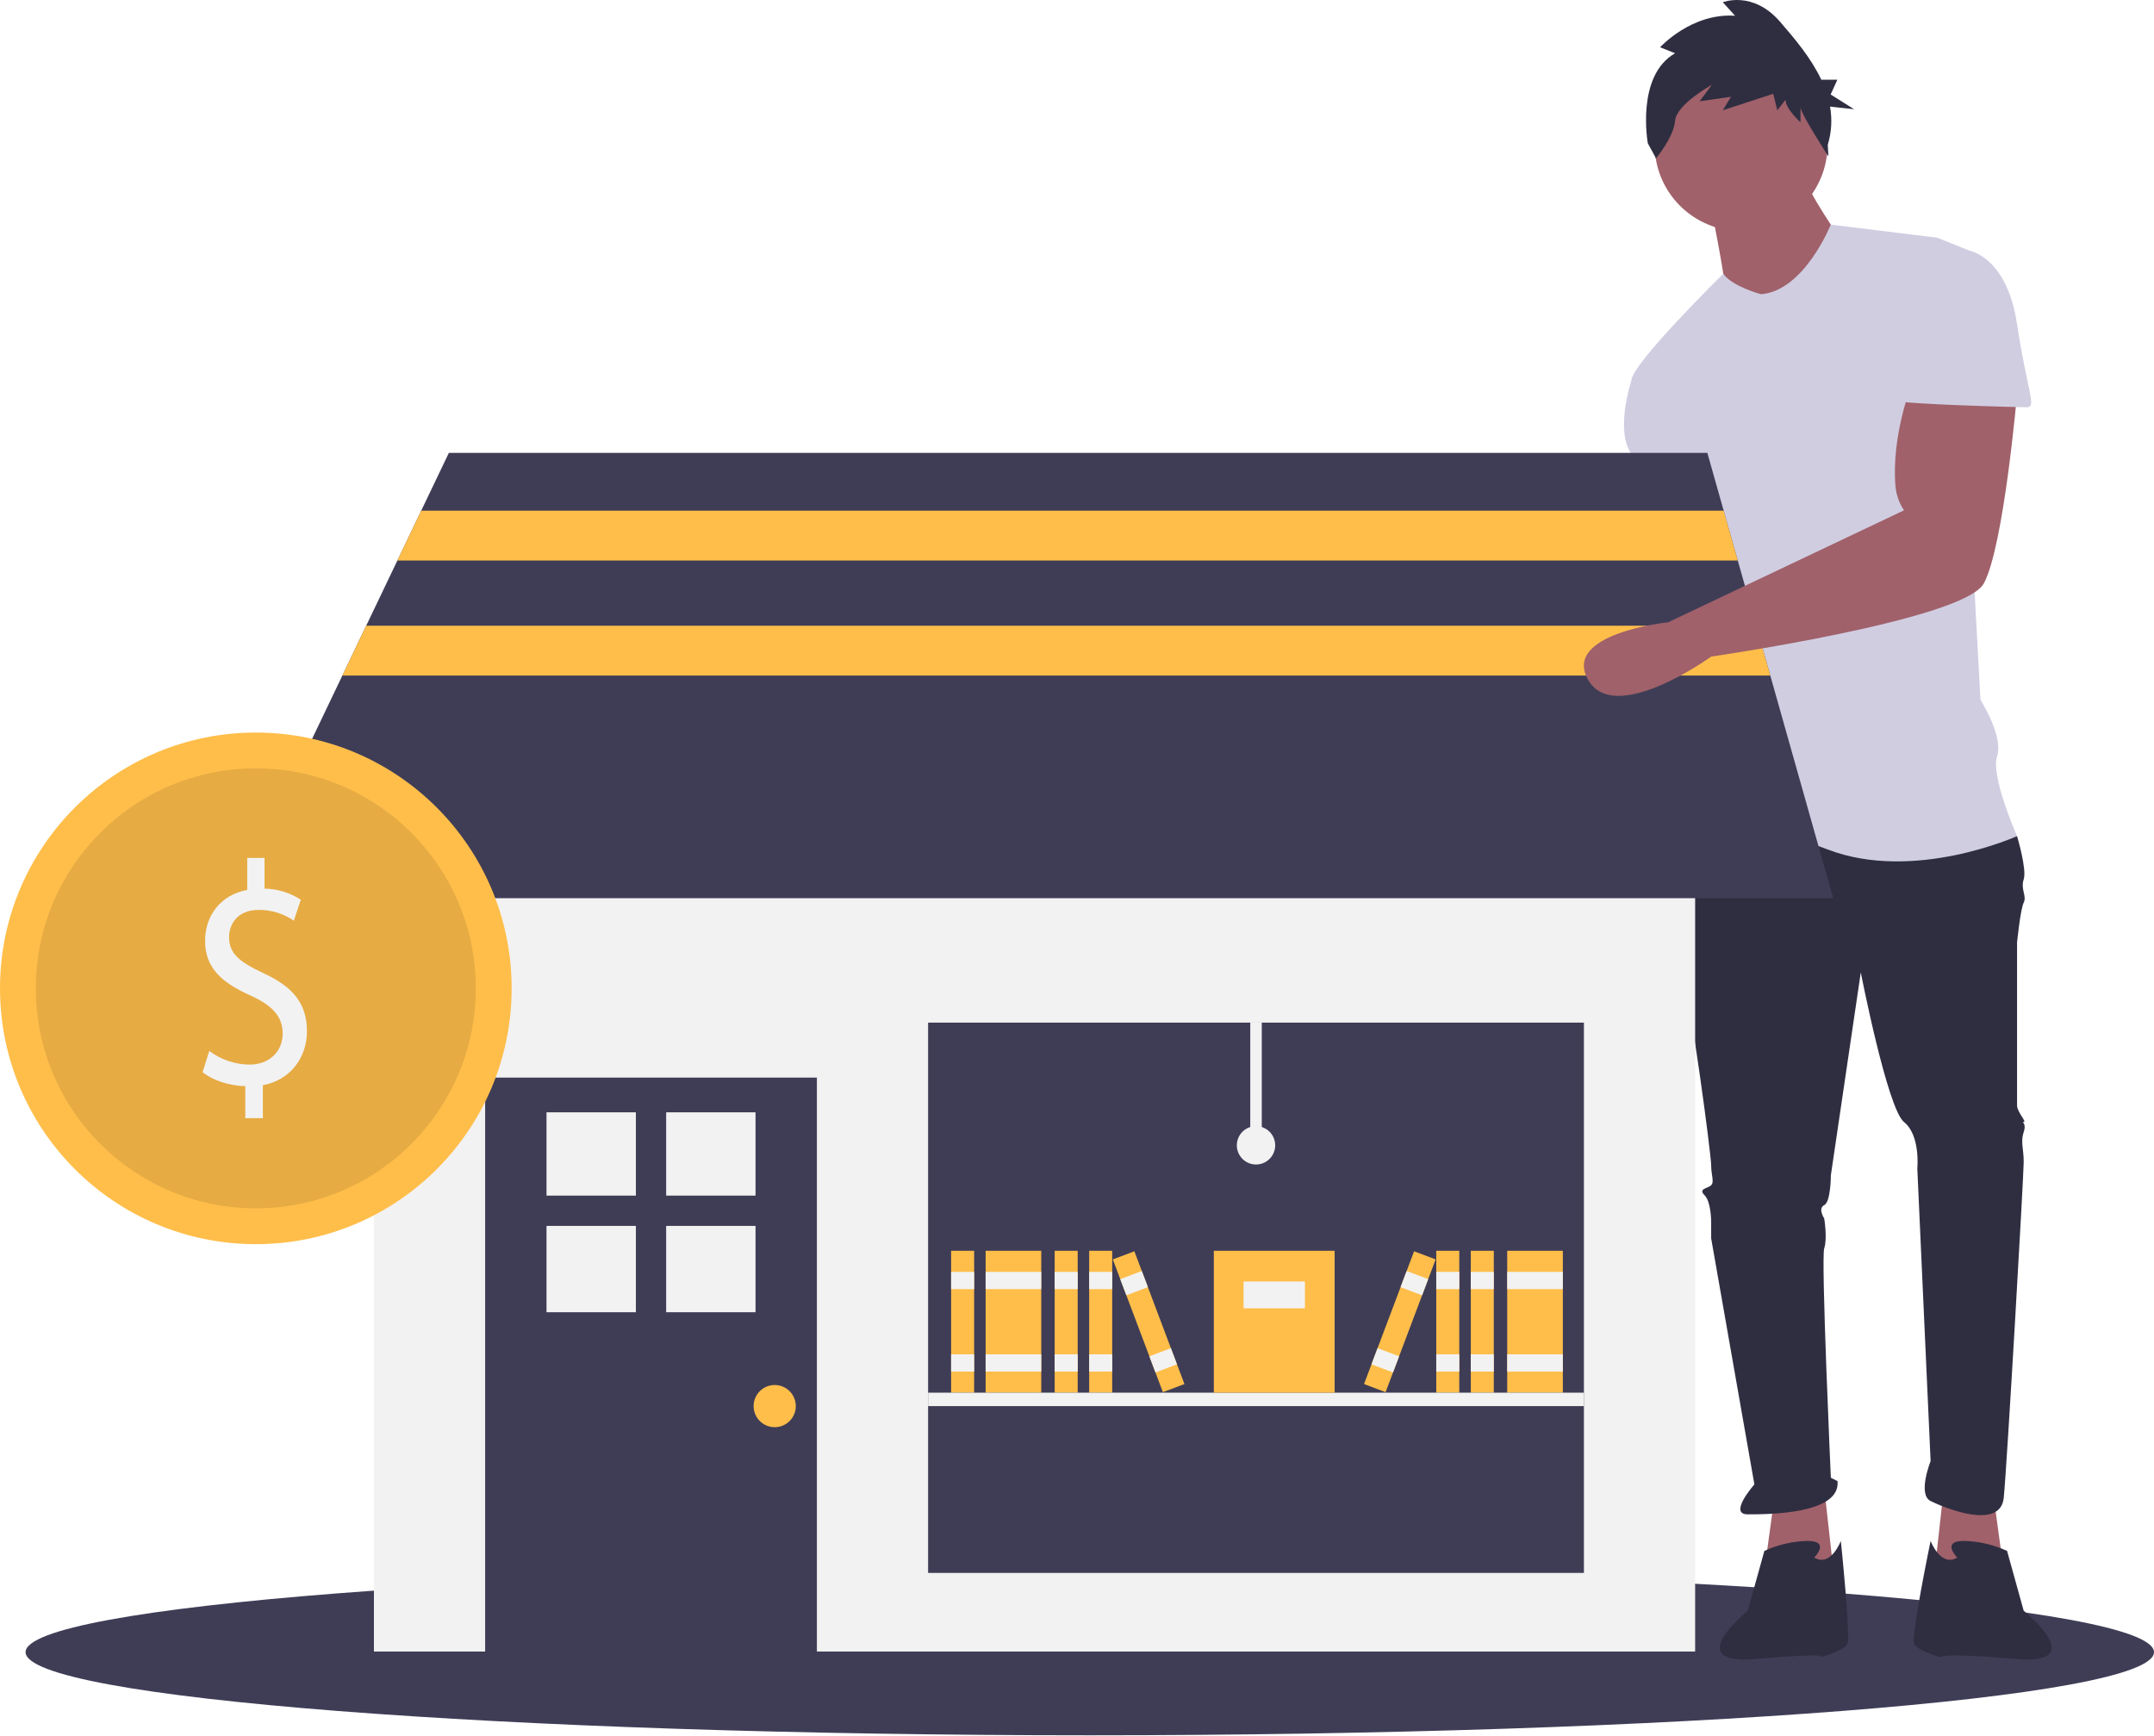
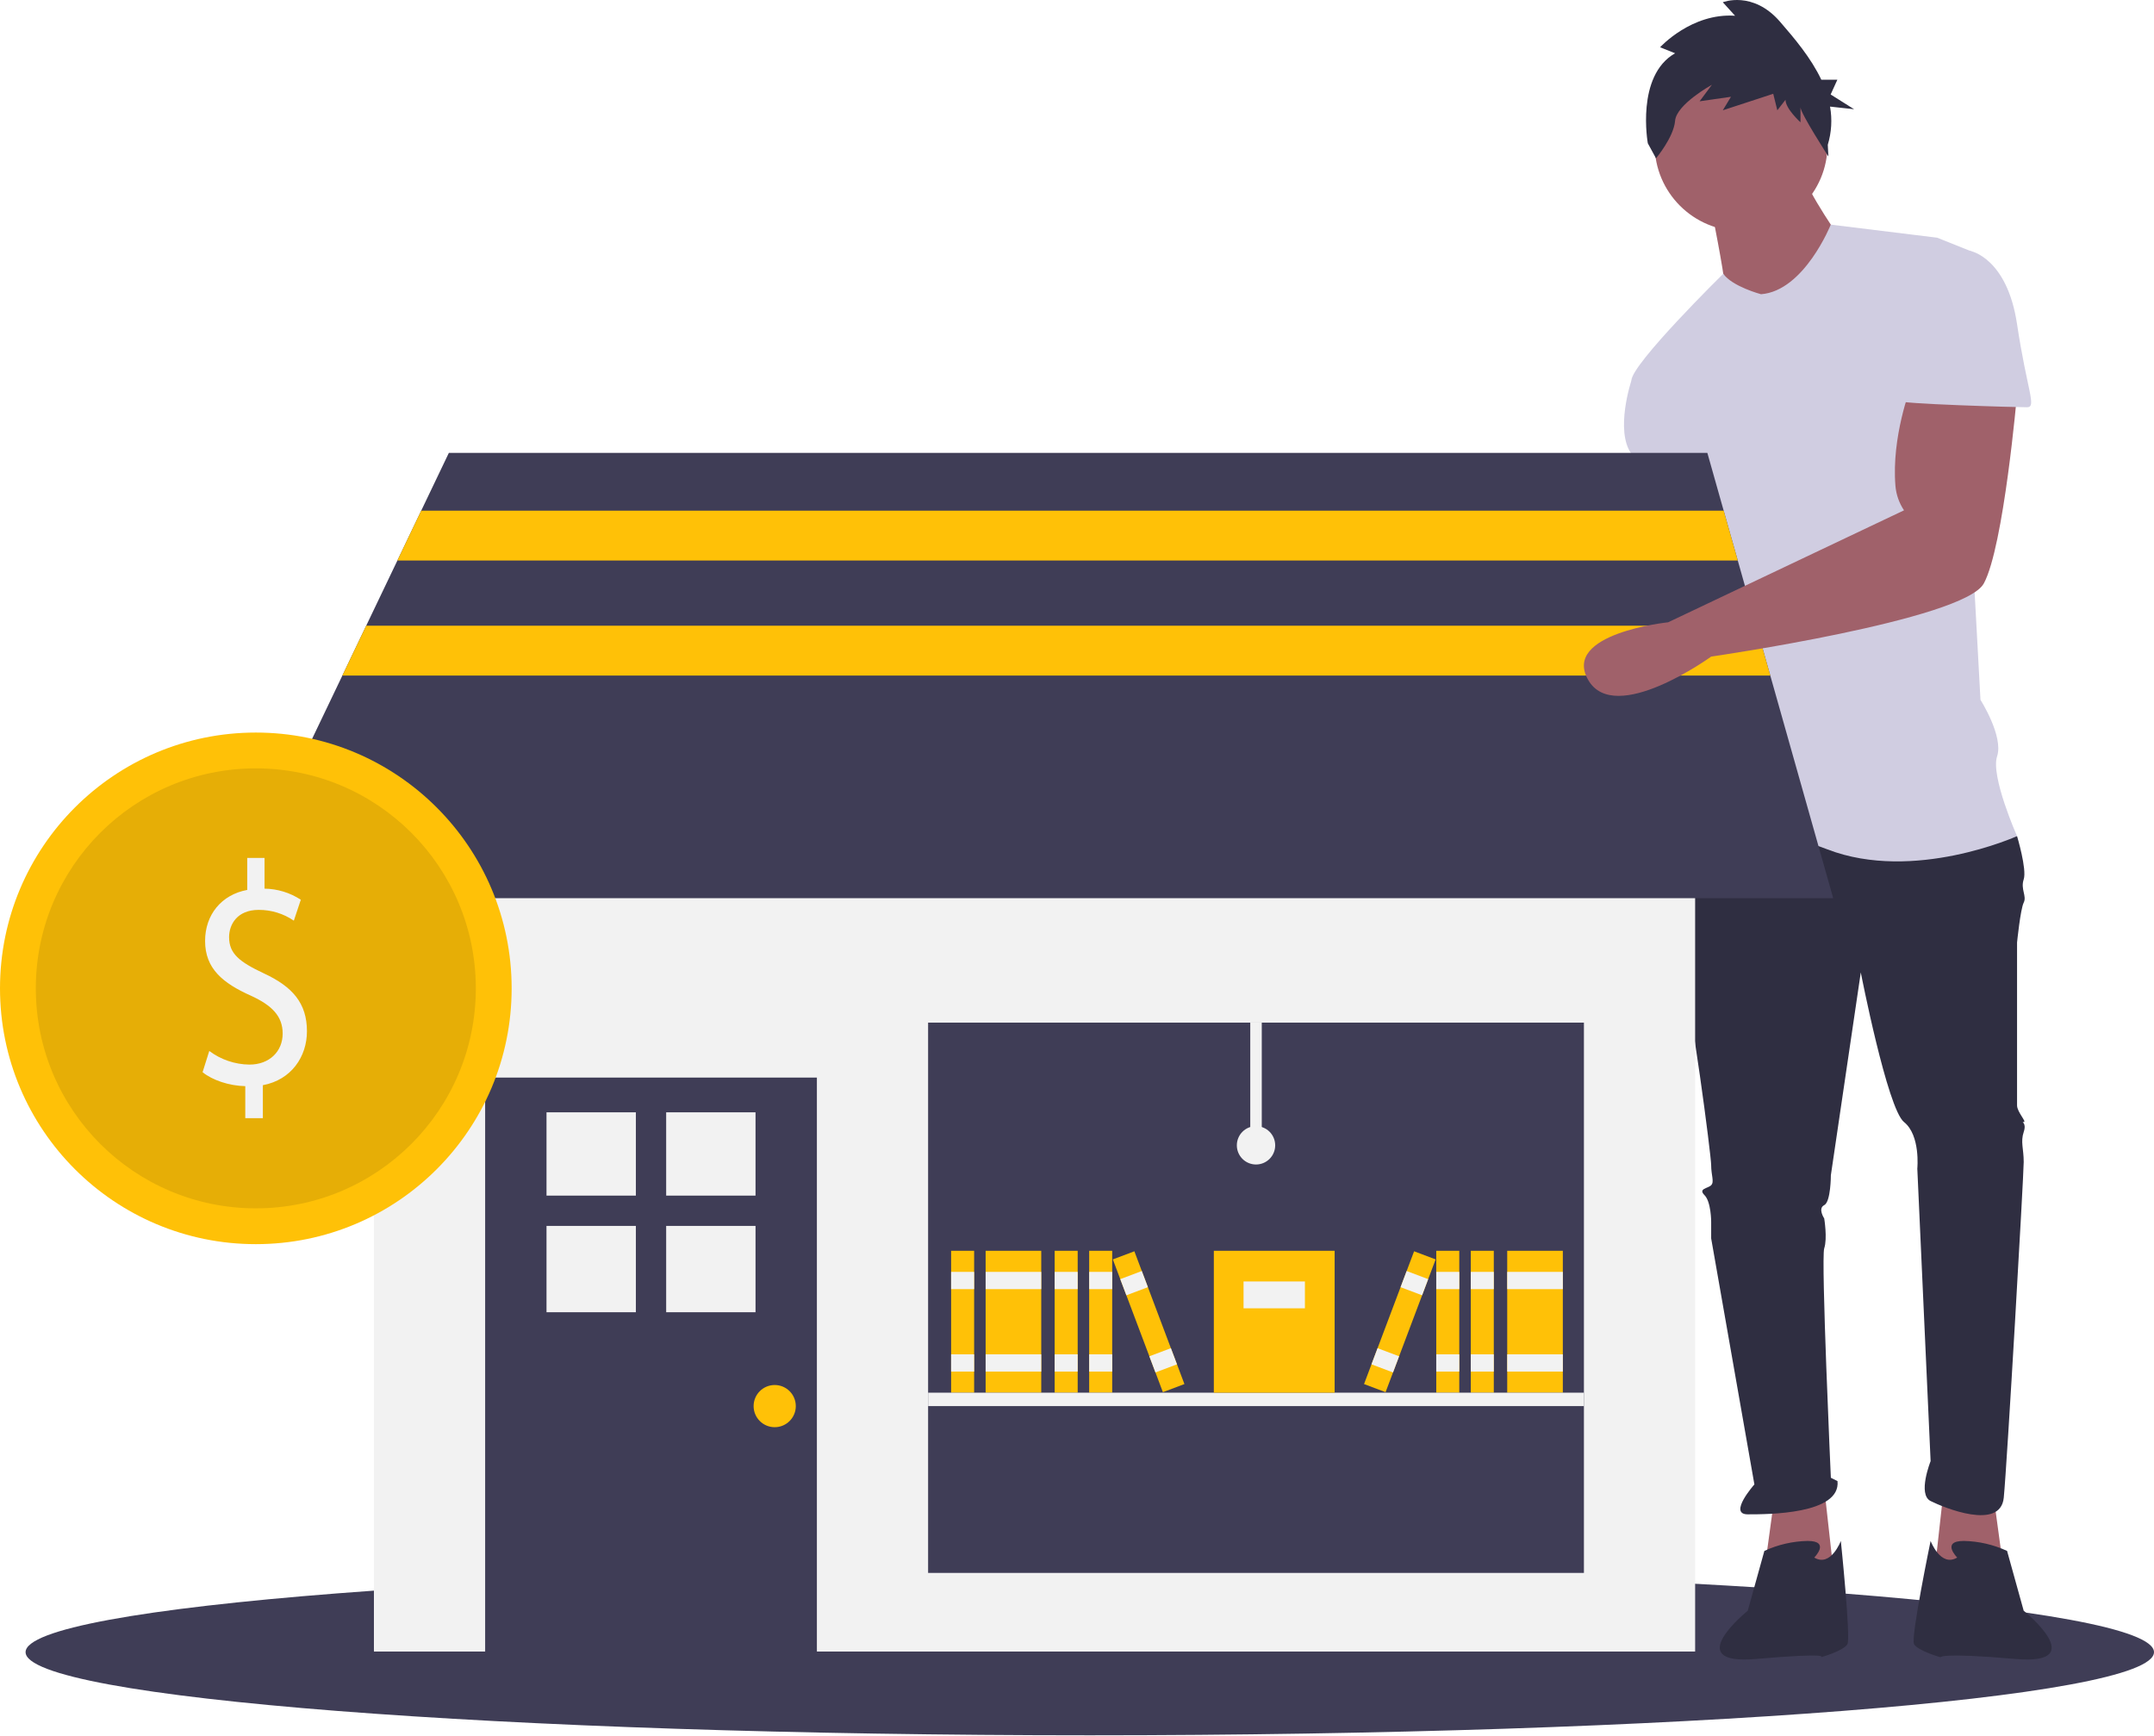
<svg xmlns="http://www.w3.org/2000/svg" id="b582dbfc-ed60-4217-aa06-1e10ec960023" data-name="Layer 1" width="842" height="678.376" viewBox="0 0 842 678.376">
  <ellipse cx="426" cy="645.876" rx="416" ry="32.5" fill="#3f3d56" />
  <polygon points="779.369 585.5 783.268 614.093 755.975 616.692 759.874 581.601 779.369 585.5" fill="#a0616a" />
  <path d="M829.702,303.812s2.599,35.091,2.599,36.391S814.106,431.18,814.106,431.18s-25.993,49.387,0,48.088,18.195-46.788,18.195-46.788l27.293-75.381-11.697-53.286Z" transform="translate(-179 -110.8118)" fill="#a0616a" />
  <polygon points="693.591 585.5 689.692 614.093 716.985 616.692 713.086 581.601 693.591 585.5" fill="#a0616a" />
  <path d="M842.698,428.581l-6.498,9.098s-3.899,38.99,0,51.987,11.697,72.781,11.697,76.68,1.3,6.498,0,7.798-5.199,1.3-2.599,3.899,2.599,10.397,2.599,10.397V594.938l16.896,96.175s-10.397,11.697-2.599,11.697,36.391,0,35.091-12.997l-2.599-1.3s-3.899-85.778-2.599-89.677,0-11.697,0-11.697-2.599-3.899,0-5.199,2.599-11.697,2.599-11.697l11.697-79.28s10.397,53.286,16.896,58.485,5.199,18.195,5.199,18.195l5.199,114.371s-5.199,12.997,0,15.596,27.293,11.697,28.593-1.3,7.798-126.068,7.798-131.266-1.3-7.798,0-11.697-1.3-3.899,0-3.899-2.599-3.899-2.599-6.498V479.268s1.3-12.997,2.599-15.596-1.3-5.199,0-9.098-2.599-16.896-2.599-16.896l-58.485-15.596Z" transform="translate(-179 -110.8118)" fill="#2f2e41" />
  <path d="M888.187,719.706s6.498-6.498-2.599-6.498a42.303,42.303,0,0,0-16.896,3.899l-6.498,23.394S835.55,761.945,865.442,759.346s25.344-.65,25.344-.65,9.098-2.599,10.397-5.199-2.599-40.29-2.599-40.29S894.685,723.605,888.187,719.706Z" transform="translate(-179 -110.8118)" fill="#2f2e41" />
  <path d="M944.072,719.706s-6.498-6.498,2.599-6.498a42.303,42.303,0,0,1,16.896,3.899l6.498,23.394s26.643,21.445-3.249,18.845-29.243-.65-29.243-.65-9.098-2.599-10.397-5.199,6.498-40.29,6.498-40.29S937.574,723.605,944.072,719.706Z" transform="translate(-179 -110.8118)" fill="#2f2e41" />
  <circle cx="680.594" cy="56.536" r="33.791" fill="#a0616a" />
  <path d="M847.897,192.041s5.199,25.993,5.199,29.892,22.094,15.596,22.094,15.596l24.694-31.192s-15.596-22.094-15.596-27.293Z" transform="translate(-179 -110.8118)" fill="#a0616a" />
  <path d="M867.392,225.832s-11.328-3.015-14.761-8.006c0,0-35.926,35.299-35.926,41.797l28.593,50.687s0,18.195,2.599,19.495,0,0,0,5.199-7.798,38.99-5.199,44.189,5.199,1.3,2.599,9.098-9.098,49.387-9.098,49.387,23.394-7.798,57.185,5.199,74.081-5.199,74.081-5.199-10.397-23.394-7.798-31.192-6.498-22.094-6.498-22.094l-6.498-119.569s9.098-53.286,2.599-55.886L936.274,203.738l-41.621-5.115S884.288,224.533,867.392,225.832Z" transform="translate(-179 -110.8118)" fill="#d0cde1" />
  <path d="M829.702,250.526l-12.997,9.098s-6.498,19.495,0,28.593,9.098,22.094,9.098,22.094l25.993-2.599Z" transform="translate(-179 -110.8118)" fill="#d0cde1" />
  <path d="M833.794,131.636l-5.862-2.347s12.256-13.493,29.308-12.32l-4.796-5.28s11.723-4.693,22.38,7.626c5.602,6.476,12.084,14.089,16.125,22.664h6.277l-2.62,5.769,9.17,5.769-9.412-1.036a31.921,31.921,0,0,1-.89,14.94l.252,4.56s-10.91-16.879-10.91-19.226v5.867s-5.862-5.28-5.862-8.8l-3.197,4.107-1.599-6.453-19.716,6.453,3.197-5.28-12.256,1.76,4.796-6.453s-13.854,7.627-14.387,14.08c-.533,6.453-7.46,14.666-7.46,14.666l-3.197-5.867S818.341,140.435,833.794,131.636Z" transform="translate(-179 -110.8118)" fill="#2f2e41" />
  <rect x="146.169" y="282.832" width="516.463" height="362.798" fill="#f2f2f2" />
  <rect x="189.645" y="421.256" width="129.678" height="226.374" fill="#3f3d56" />
  <rect x="213.632" y="434.837" width="34.932" height="32.563" fill="#f2f2f2" />
  <rect x="260.405" y="434.837" width="34.932" height="32.563" fill="#f2f2f2" />
  <rect x="213.632" y="479.241" width="34.932" height="33.748" fill="#f2f2f2" />
  <rect x="260.405" y="479.241" width="34.932" height="33.748" fill="#f2f2f2" />
-   <circle cx="302.832" cy="549.684" r="8.245" fill="#ffbe4a" />
+   <circle cx="302.832" cy="549.684" r="8.245" fill="#ffc107" />
  <rect x="362.799" y="399.767" width="256.357" height="215.13" fill="#3f3d56" />
  <polygon points="716.602 351.134 92.199 351.134 133.831 264.092 143.148 244.603 155.337 219.117 164.654 199.628 175.455 177.051 667.407 177.051 673.786 199.628 679.295 219.117 686.499 244.603 692.008 264.092 716.602 351.134" fill="#3f3d56" />
-   <rect x="371.794" y="488.967" width="8.995" height="55.469" fill="#ffbe4a" />
+   <rect x="371.794" y="488.967" width="8.995" height="55.469" fill="#ffc107" />
  <rect x="371.794" y="497.213" width="8.995" height="6.746" fill="#f2f2f2" />
  <rect x="371.794" y="529.445" width="8.995" height="6.746" fill="#f2f2f2" />
-   <rect x="385.286" y="488.967" width="21.738" height="55.469" fill="#ffbe4a" />
+   <rect x="385.286" y="488.967" width="21.738" height="55.469" fill="#ffc107" />
  <rect x="385.286" y="497.213" width="21.738" height="6.746" fill="#f2f2f2" />
  <rect x="385.286" y="529.445" width="21.738" height="6.746" fill="#f2f2f2" />
-   <rect x="412.271" y="488.967" width="8.995" height="55.469" fill="#ffbe4a" />
+   <rect x="412.271" y="488.967" width="8.995" height="55.469" fill="#ffc107" />
  <rect x="412.271" y="497.213" width="8.995" height="6.746" fill="#f2f2f2" />
  <rect x="412.271" y="529.445" width="8.995" height="6.746" fill="#f2f2f2" />
-   <rect x="425.764" y="488.967" width="8.995" height="55.469" fill="#ffbe4a" />
+   <rect x="425.764" y="488.967" width="8.995" height="55.469" fill="#ffc107" />
  <rect x="425.764" y="497.213" width="8.995" height="6.746" fill="#f2f2f2" />
  <rect x="425.764" y="529.445" width="8.995" height="6.746" fill="#f2f2f2" />
-   <rect x="623.503" y="599.779" width="8.995" height="55.469" transform="translate(-359.9765 151.0324) rotate(-20.65411)" fill="#ffbe4a" />
+   <rect x="623.503" y="599.779" width="8.995" height="55.469" transform="translate(-359.9765 151.0324) rotate(-20.65411)" fill="#ffc107" />
  <rect x="617.819" y="609.06" width="8.995" height="6.746" transform="translate(-355.0227 148.058) rotate(-20.65411)" fill="#f2f2f2" />
  <rect x="629.188" y="639.221" width="8.995" height="6.746" transform="translate(-364.9303 154.0067) rotate(-20.65411)" fill="#f2f2f2" />
-   <rect x="589.173" y="488.967" width="21.738" height="55.469" fill="#ffbe4a" />
+   <rect x="589.173" y="488.967" width="21.738" height="55.469" fill="#ffc107" />
  <rect x="589.173" y="497.213" width="21.738" height="6.746" fill="#f2f2f2" />
  <rect x="589.173" y="529.445" width="21.738" height="6.746" fill="#f2f2f2" />
-   <rect x="574.931" y="488.967" width="8.995" height="55.469" fill="#ffbe4a" />
+   <rect x="574.931" y="488.967" width="8.995" height="55.469" fill="#ffc107" />
  <rect x="574.931" y="497.213" width="8.995" height="6.746" fill="#f2f2f2" />
  <rect x="574.931" y="529.445" width="8.995" height="6.746" fill="#f2f2f2" />
-   <rect x="561.438" y="488.967" width="8.995" height="55.469" fill="#ffbe4a" />
+   <rect x="561.438" y="488.967" width="8.995" height="55.469" fill="#ffc107" />
  <rect x="561.438" y="497.213" width="8.995" height="6.746" fill="#f2f2f2" />
  <rect x="561.438" y="529.445" width="8.995" height="6.746" fill="#f2f2f2" />
-   <rect x="698.462" y="623.016" width="55.469" height="8.995" transform="translate(-296.1332 974.883) rotate(-69.34589)" fill="#ffbe4a" />
+   <rect x="698.462" y="623.016" width="55.469" height="8.995" transform="translate(-296.1332 974.883) rotate(-69.34589)" fill="#ffc107" />
  <rect x="728.508" y="607.936" width="6.746" height="8.995" transform="translate(-278.3428 970.4412) rotate(-69.34589)" fill="#f2f2f2" />
  <rect x="717.138" y="638.096" width="6.746" height="8.995" transform="translate(-313.9237 979.3249) rotate(-69.34589)" fill="#f2f2f2" />
  <rect x="362.799" y="544.437" width="256.357" height="5.247" fill="#f2f2f2" />
-   <rect x="474.487" y="488.967" width="47.224" height="55.469" fill="#ffbe4a" />
+   <rect x="474.487" y="488.967" width="47.224" height="55.469" fill="#ffc107" />
  <rect x="486.105" y="500.961" width="23.987" height="10.494" fill="#f2f2f2" />
  <rect x="488.729" y="399.767" width="4.497" height="47.973" fill="#f2f2f2" />
  <circle cx="490.977" cy="447.74" r="7.496" fill="#f2f2f2" />
-   <polygon points="679.295 219.117 155.337 219.117 164.654 199.628 673.786 199.628 679.295 219.117" fill="#ffbe4a" />
-   <polygon points="692.008 264.092 133.831 264.092 143.148 244.603 686.499 244.603 692.008 264.092" fill="#ffbe4a" />
+   <polygon points="679.295 219.117 155.337 219.117 164.654 199.628 673.786 199.628 679.295 219.117" fill="#ffc107" />
+   <polygon points="692.008 264.092 133.831 264.092 143.148 244.603 686.499 244.603 692.008 264.092" fill="#ffc107" />
  <path d="M925.877,262.223s-7.526,19.353-5.954,38.501a20.293,20.293,0,0,0,3.355,9.587h0L831.073,354.085s-41.662,4.313-31.264,22.509,48.088-9.098,48.088-9.098,98.775-14.296,106.573-28.593,12.997-74.081,12.997-74.081Z" transform="translate(-179 -110.8118)" fill="#a0616a" />
  <path d="M929.776,208.937h19.495s14.296,2.599,18.195,28.593,7.798,32.492,3.899,32.492-50.687-1.3-50.687-2.599S929.776,208.937,929.776,208.937Z" transform="translate(-179 -110.8118)" fill="#d0cde1" />
-   <circle cx="100" cy="386.376" r="100" fill="#ffbe4a" />
+   <circle cx="100" cy="386.376" r="100" fill="#ffc107" />
  <circle cx="100" cy="386.376" r="86" opacity="0.1" />
  <path d="M274.879,547.936V535.419c-6.327-.123-12.873-2.355-16.691-5.453l2.618-8.303a26.681,26.681,0,0,0,15.709,5.329c7.746,0,12.982-5.081,12.982-12.145,0-6.816-4.255-11.03-12.328-14.748-11.128-4.957-18-10.658-18-21.44,0-10.287,6.437-18.094,16.473-19.953V446.188h6.764v12.021A26.543,26.543,0,0,1,296.589,462.547l-2.728,8.18a24.107,24.107,0,0,0-13.746-4.214c-8.4,0-11.564,5.701-11.564,10.658,0,6.444,4.036,9.666,13.528,14.128,11.236,5.205,16.909,11.649,16.909,22.679,0,9.79-6,18.962-17.237,21.068v12.89Z" transform="translate(-179 -110.8118)" fill="#f2f2f2" />
</svg>
